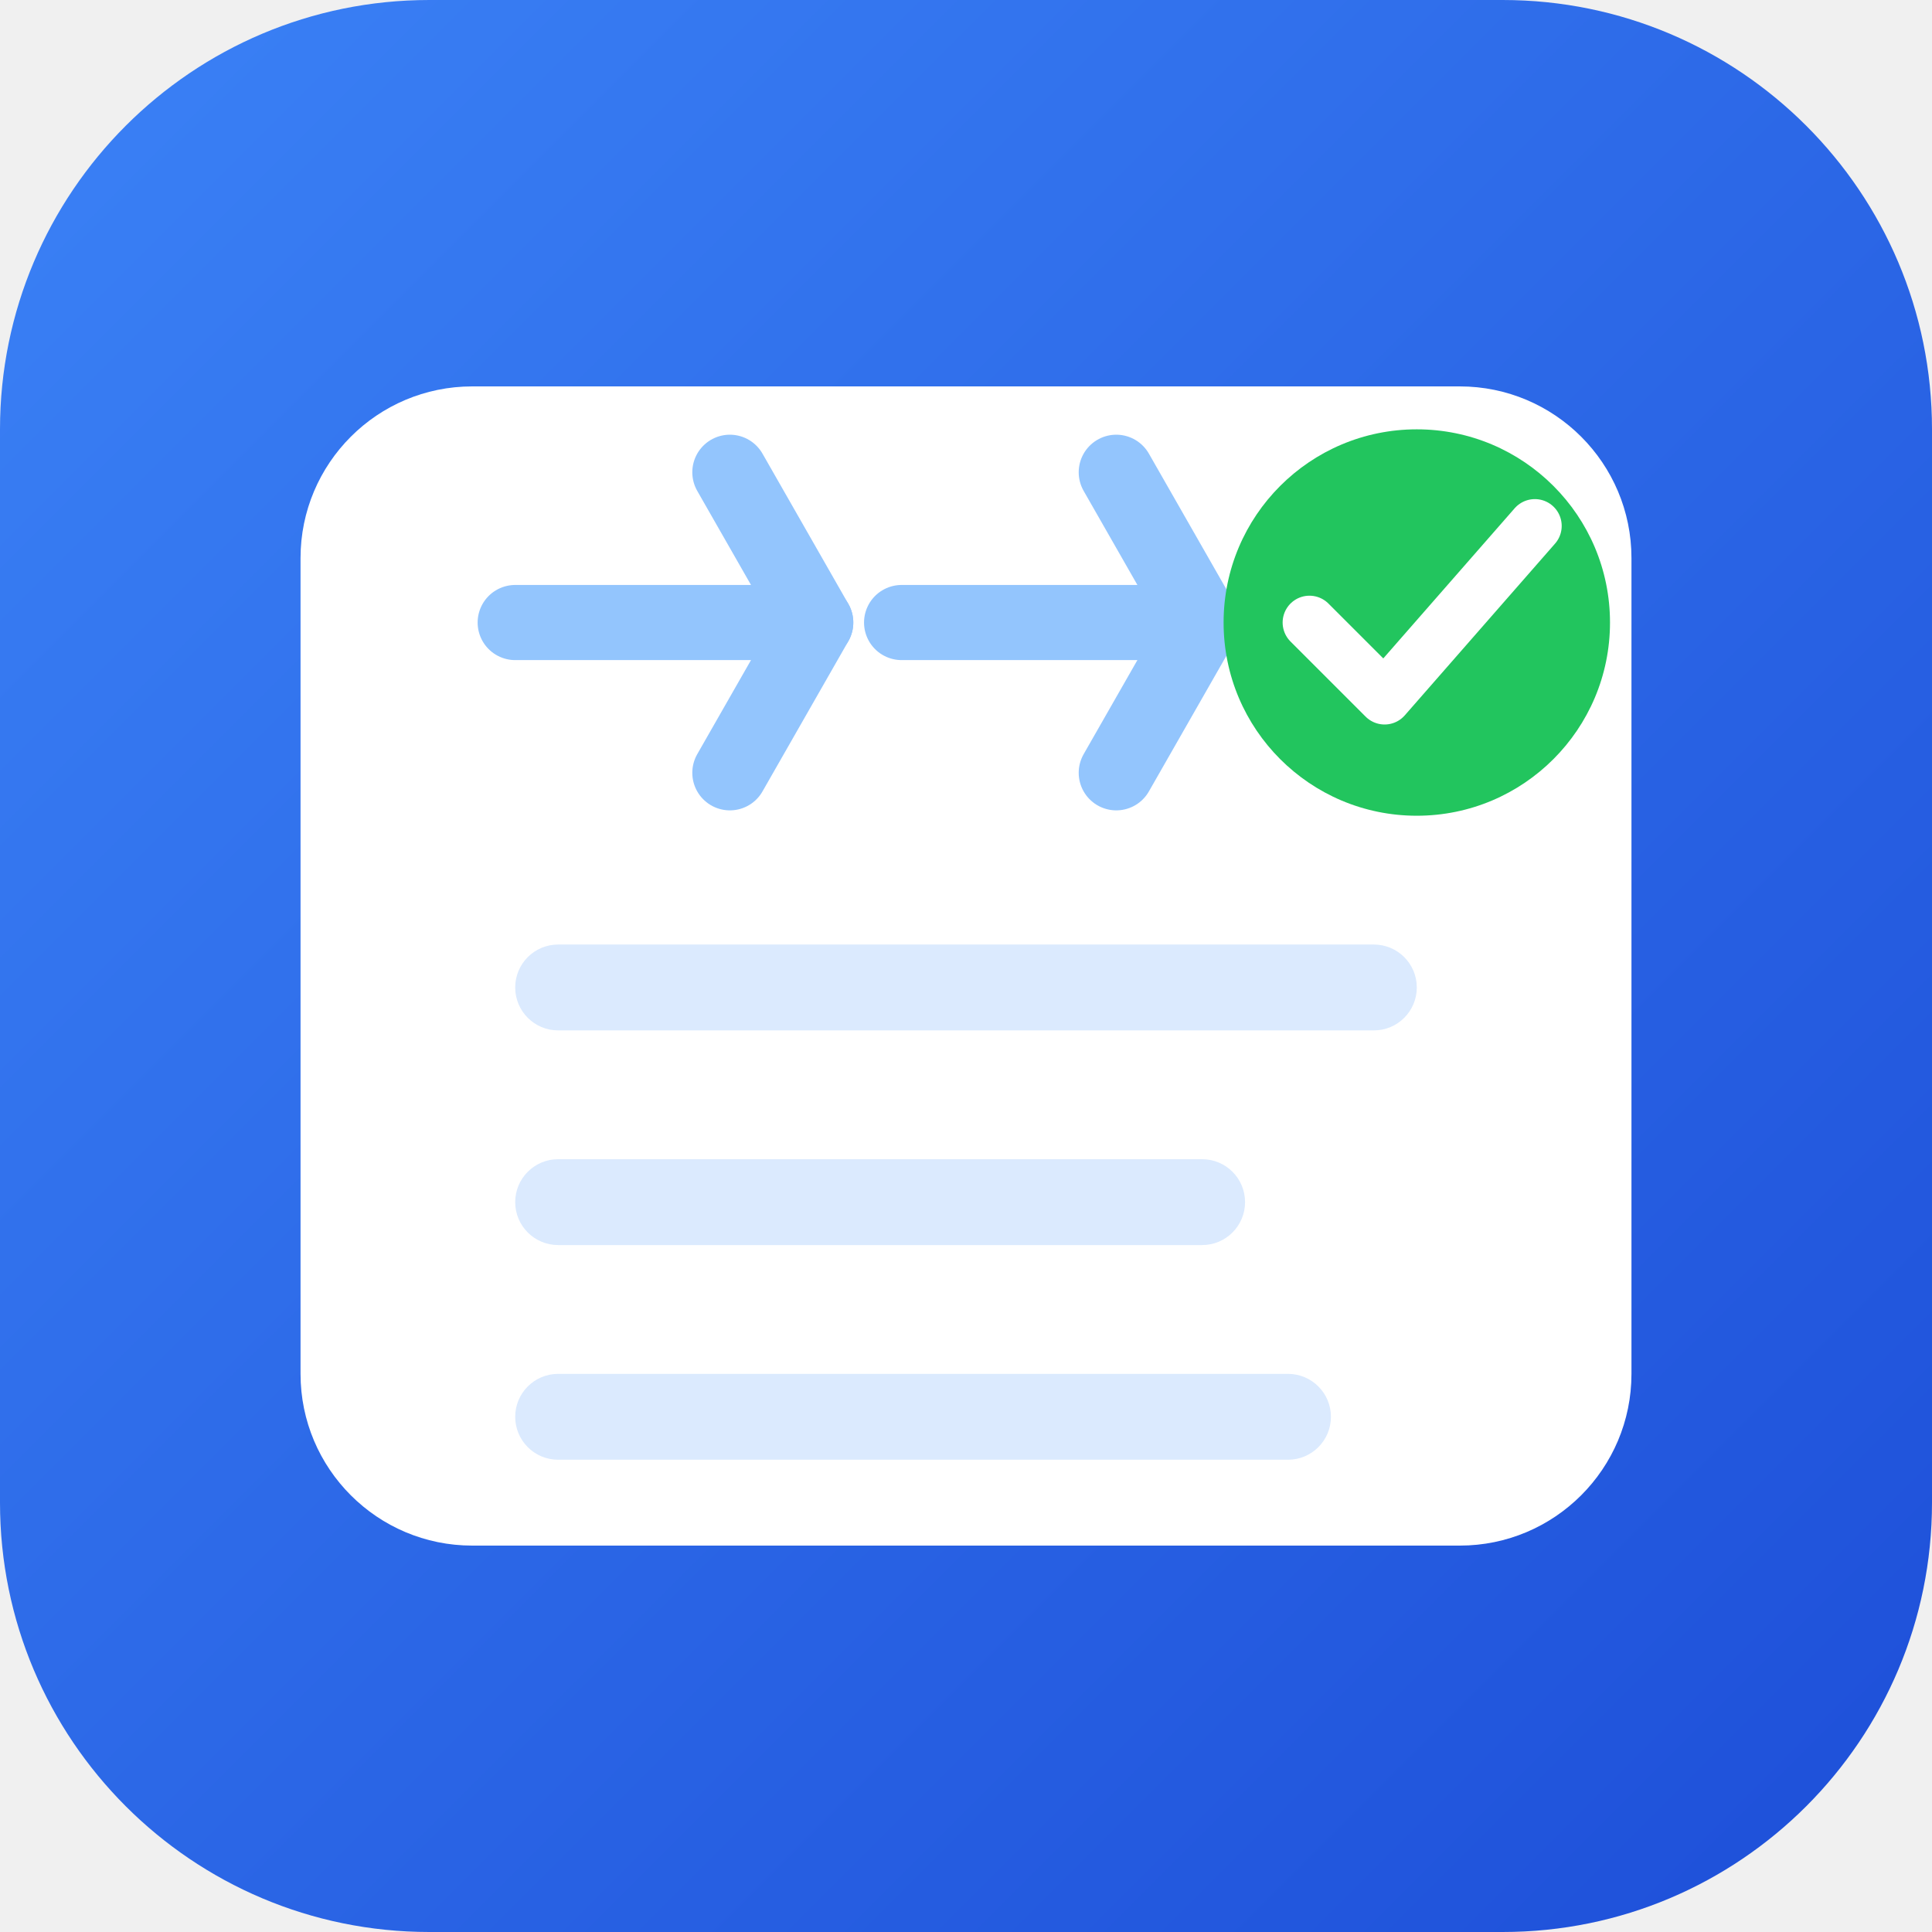
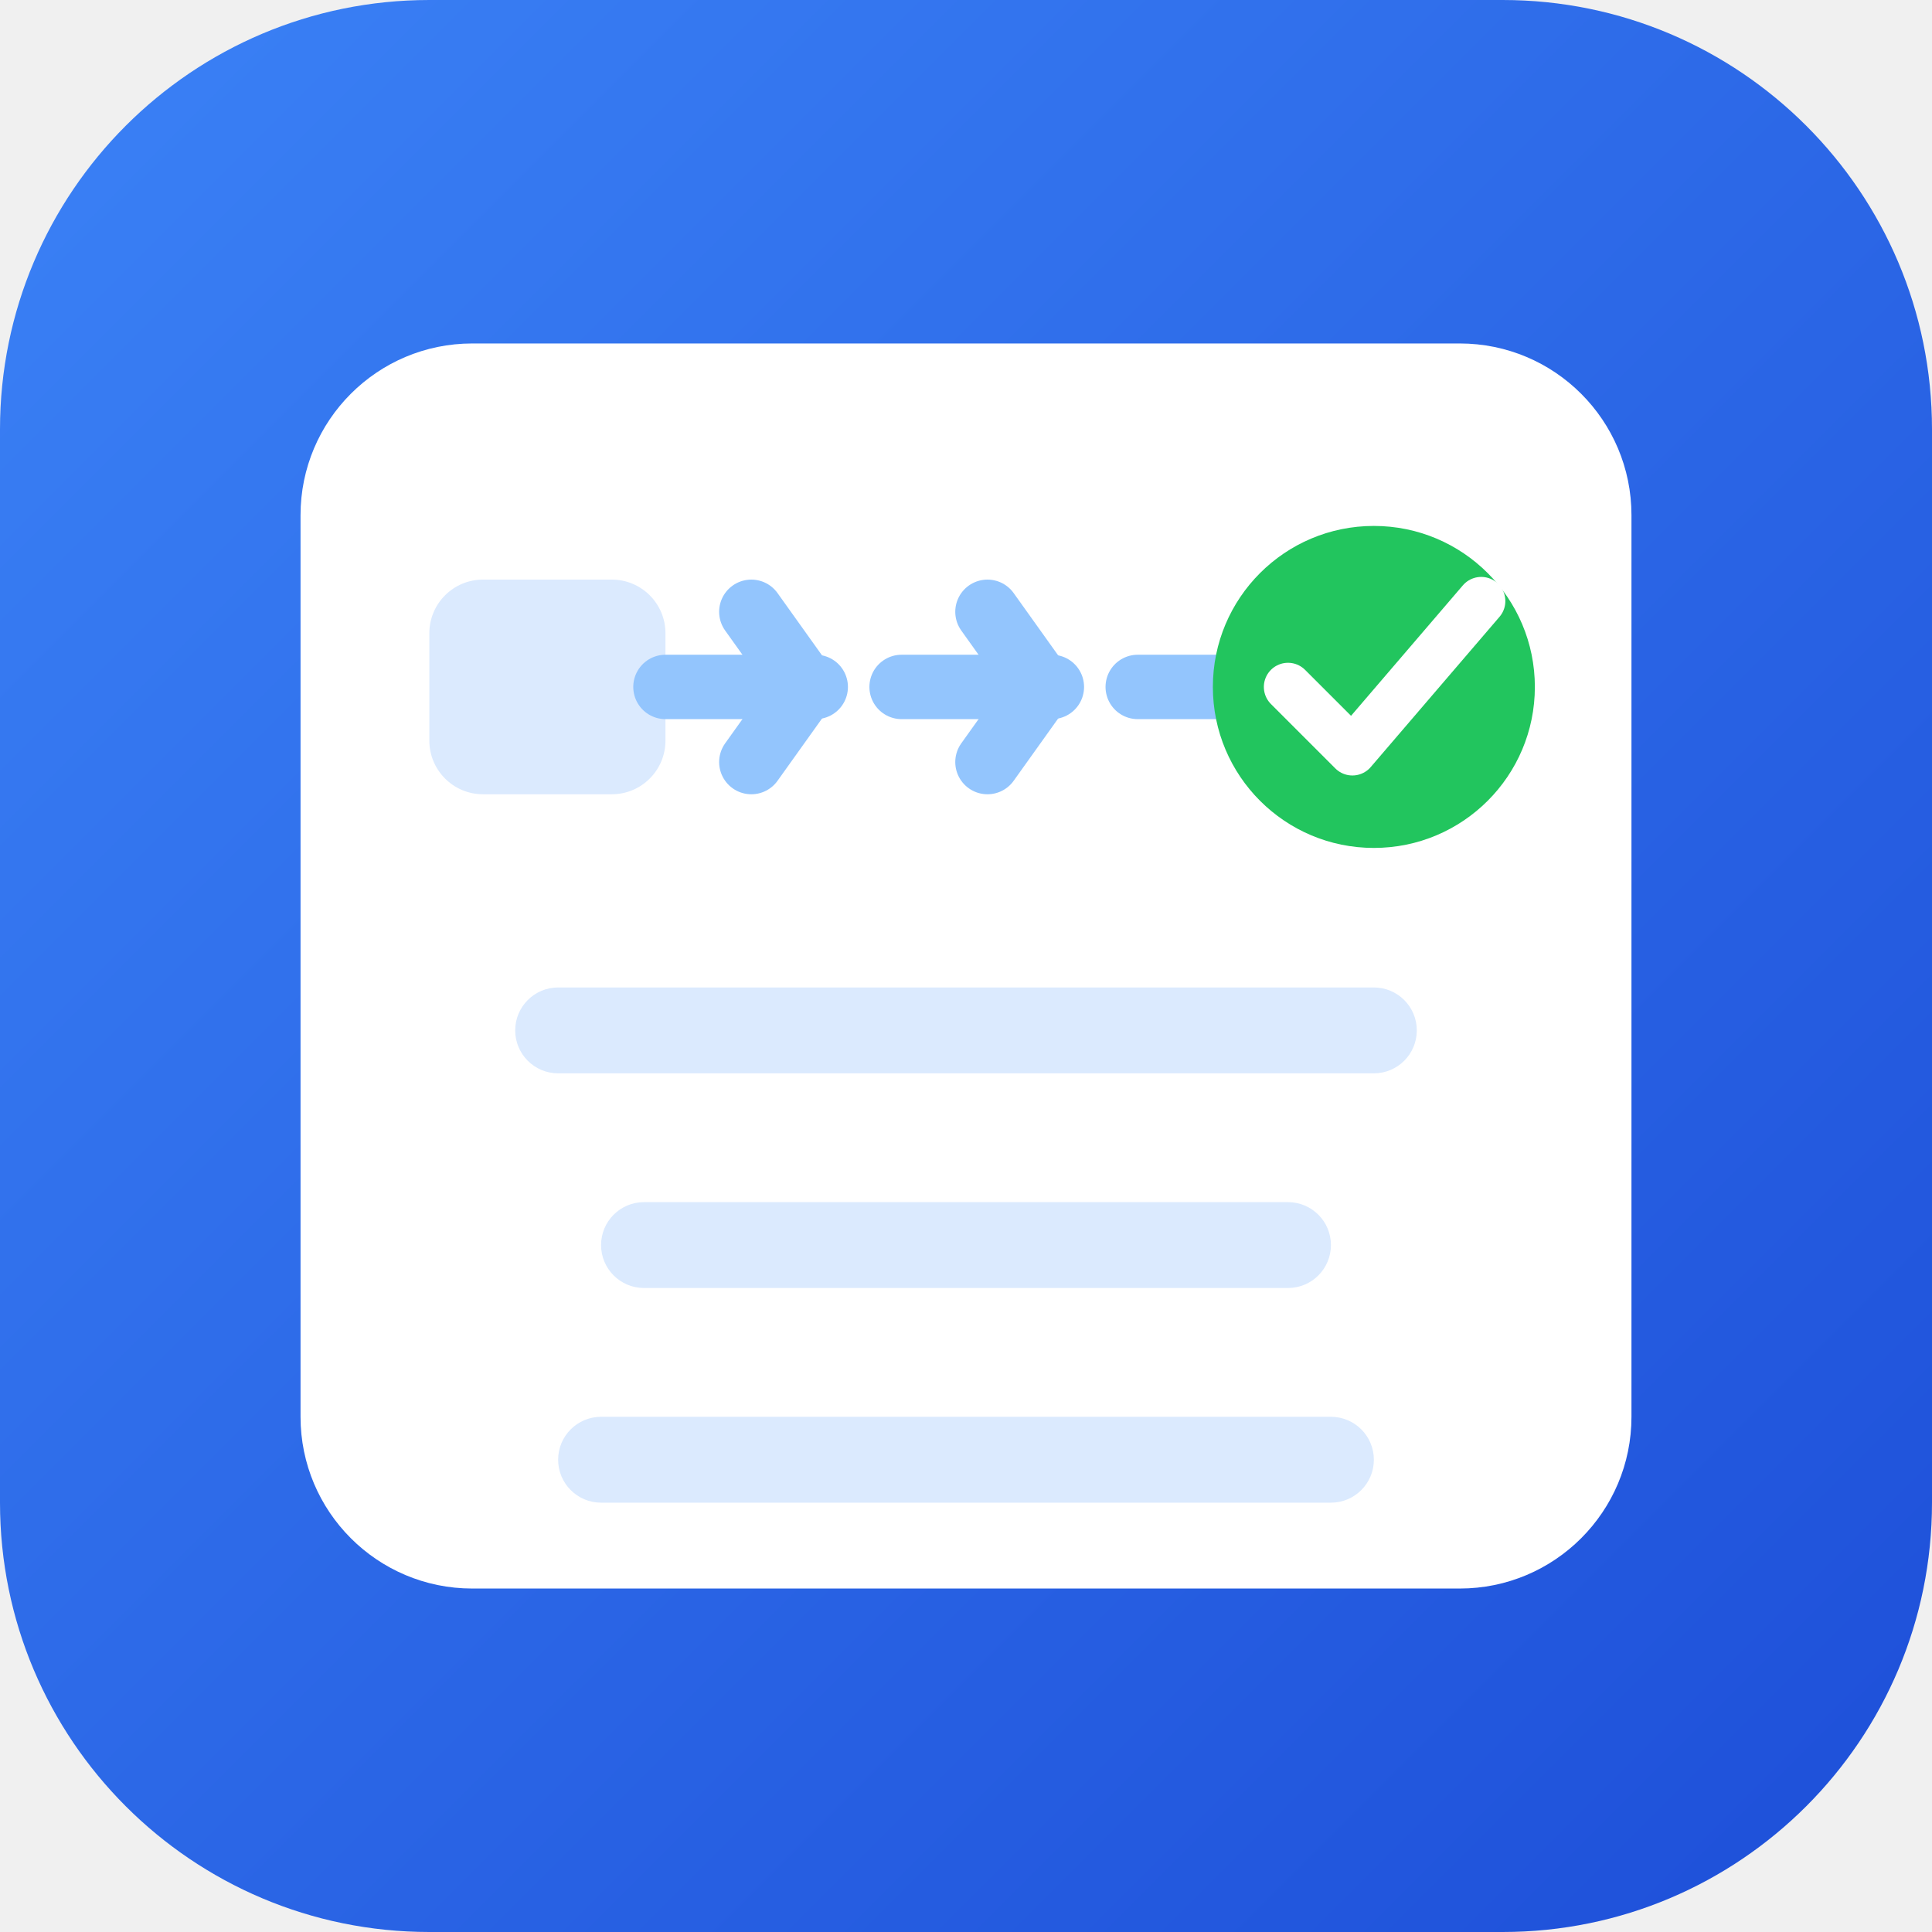
<svg xmlns="http://www.w3.org/2000/svg" viewBox="0 0 180 180">
  <defs>
    <linearGradient id="bg" x1="0%" y1="0%" x2="100%" y2="100%">
      <stop offset="0%" stop-color="#3b82f6" />
      <stop offset="100%" stop-color="#1d4ed8" />
    </linearGradient>
  </defs>
  <rect width="180" height="180" rx="40" fill="url(#bg)" />
-   <rect x="28" y="36" width="124" height="108" rx="16" fill="#fff" />
-   <g fill="none" stroke="#93c5fd" stroke-width="7" stroke-linecap="round" stroke-linejoin="round">
-     <path d="M48 58h28" />
-     <path d="M68 44l8 14-8 14" />
-     <path d="M84 58h28" />
-     <path d="M104 44l8 14-8 14" />
-     <path d="M120 58h12" />
+   <rect x="28" y="32" width="124" height="116" rx="16" fill="#fff" />
+   <g transform="translate(90 64)">
+     <rect x="-50" y="-10" width="22" height="20" rx="5" fill="#dbeafe" />
+     <path d="M-28 0h14" stroke="#93c5fd" stroke-width="6" stroke-linecap="round" />
+     <path d="M-20 -7l5 7-5 7" fill="none" stroke="#93c5fd" stroke-width="6" stroke-linecap="round" stroke-linejoin="round" />
+     <path d="M-6 0h14" stroke="#93c5fd" stroke-width="6" stroke-linecap="round" />
+     <path d="M2 -7l5 7-5 7" fill="none" stroke="#93c5fd" stroke-width="6" stroke-linecap="round" stroke-linejoin="round" />
+     <path d="M16 0h10" stroke="#93c5fd" stroke-width="6" stroke-linecap="round" />
+     <circle cx="38" cy="0" r="15" fill="#22c55e" />
+     <path d="M30 0l6 6 12-14" fill="none" stroke="#fff" stroke-width="4.5" stroke-linecap="round" stroke-linejoin="round" />
  </g>
-   <circle cx="132" cy="58" r="18" fill="#22c55e" />
-   <path d="M122 58l7 7 14-16" fill="none" stroke="#fff" stroke-width="5" stroke-linecap="round" stroke-linejoin="round" />
-   <rect x="48" y="88" width="84" height="8" rx="4" fill="#dbeafe" />
-   <rect x="48" y="108" width="68" height="8" rx="4" fill="#dbeafe" />
-   <rect x="48" y="128" width="76" height="8" rx="4" fill="#dbeafe" />
+   <rect x="48" y="92" width="84" height="8" rx="4" fill="#dbeafe" />
+   <rect x="56" y="112" width="68" height="8" rx="4" fill="#dbeafe" />
+   <rect x="52" y="132" width="76" height="8" rx="4" fill="#dbeafe" />
</svg>
